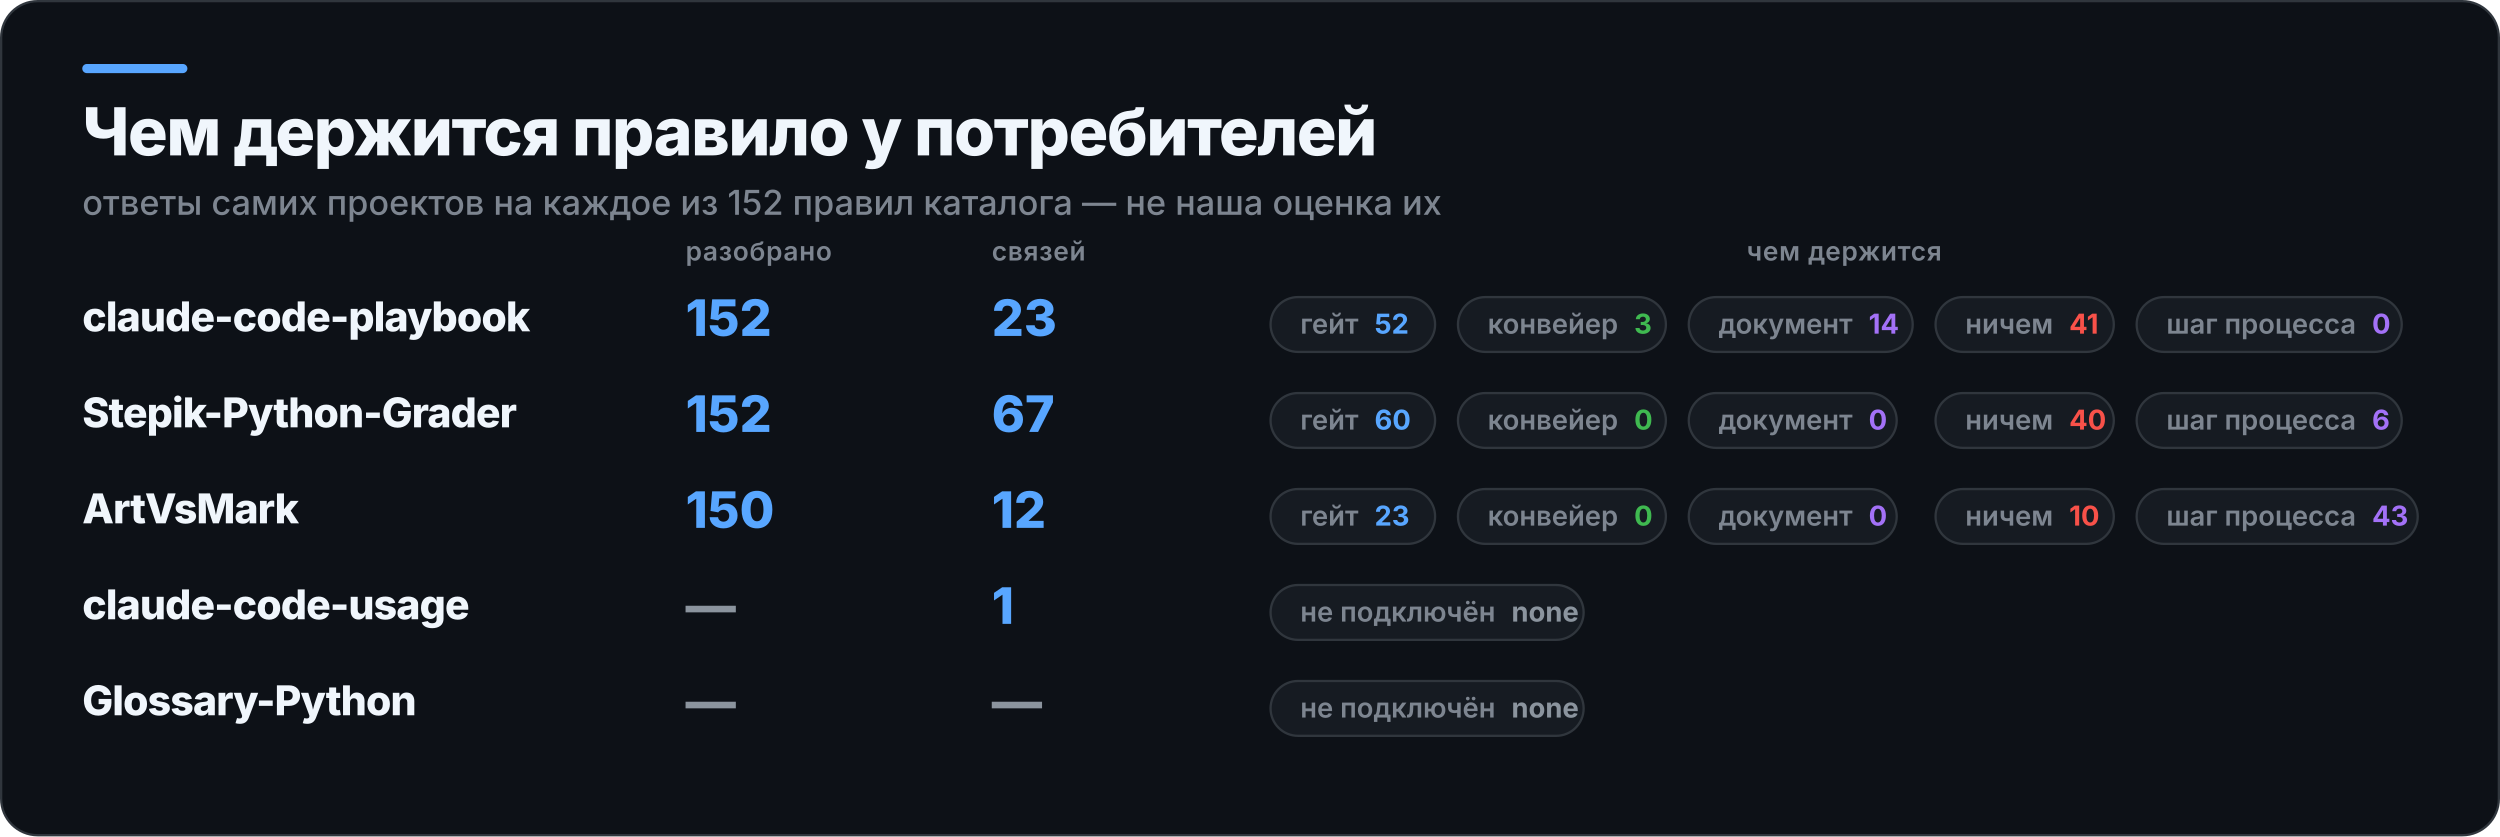
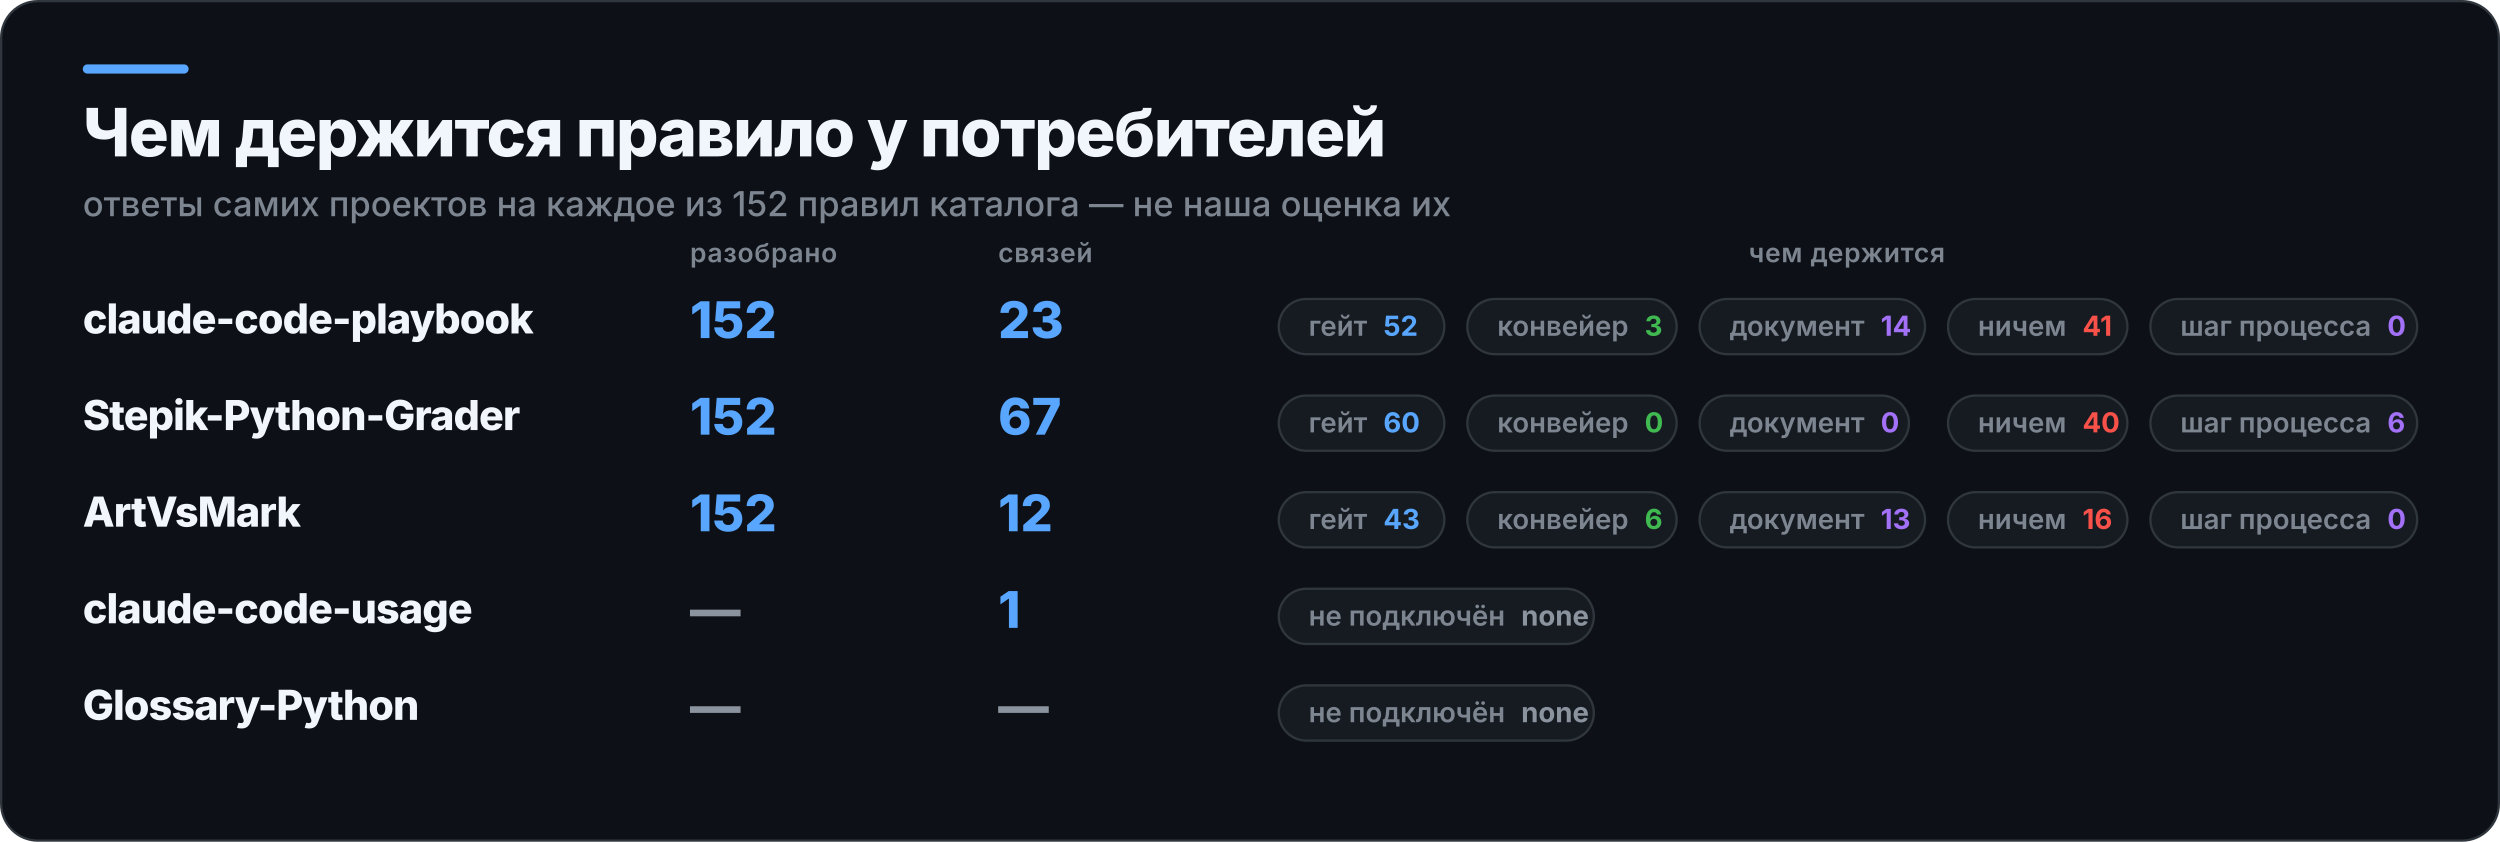
- <svg xmlns="http://www.w3.org/2000/svg" width="1094" height="366" viewBox="0 0 1094 366" role="img" aria-label="Чем держится правило у потребителей">
-   <rect x="0.5" y="0.5" width="1093" height="365" rx="16" fill="#0D1117" stroke="#30363D" />
+ <svg xmlns="http://www.w3.org/2000/svg" width="1087" height="366" viewBox="0 0 1087 366" role="img" aria-label="Чем держится правило у потребителей">
+   <rect x="0.5" y="0.5" width="1086" height="365" rx="16" fill="#0D1117" stroke="#30363D" />
  <rect x="36" y="28" width="46" height="4" rx="2" fill="#58A6FF" />
  <text x="36" y="68" fill="#F0F6FC" font-family="Inter,Segoe UI,Helvetica,Arial,sans-serif" font-size="29" font-weight="800" letter-spacing="-0.6">Чем держится правило у потребителей</text>
  <text x="36" y="94" fill="#7D8590" font-family="Inter,Segoe UI,Helvetica,Arial,sans-serif" font-size="15" font-weight="500">ответы самих проектов на каждое из 152 правил каталога — не наша оценка их</text>
  <text x="300" y="114" fill="#7D8590" font-family="Inter,Segoe UI,Helvetica,Arial,sans-serif" font-size="11.5" font-weight="600" letter-spacing="0.3">разобрано</text>
  <text x="434" y="114" fill="#7D8590" font-family="Inter,Segoe UI,Helvetica,Arial,sans-serif" font-size="11.5" font-weight="600" letter-spacing="0.3">связей</text>
-   <text x="807" y="114" fill="#7D8590" font-family="Inter,Segoe UI,Helvetica,Arial,sans-serif" font-size="11.5" font-weight="600" letter-spacing="0.3" text-anchor="middle">чем держится</text>
+   <text x="803" y="114" fill="#7D8590" font-family="Inter,Segoe UI,Helvetica,Arial,sans-serif" font-size="11.5" font-weight="600" letter-spacing="0.3" text-anchor="middle">чем держится</text>
  <text x="36" y="145" fill="#F0F6FC" font-family="Inter,Segoe UI,Helvetica,Arial,sans-serif" font-size="18" font-weight="800" letter-spacing="-0.4">claude-code-playbook</text>
  <text x="300" y="147" fill="#58A6FF" font-family="Inter,Segoe UI,Helvetica,Arial,sans-serif" font-size="22" font-weight="800">152</text>
  <text x="434" y="147" fill="#58A6FF" font-family="Inter,Segoe UI,Helvetica,Arial,sans-serif" font-size="22" font-weight="800">23</text>
  <rect x="556" y="130" width="72" height="24" rx="12" fill="#161B22" stroke="#30363D" />
  <text x="569" y="146" fill="#7D8590" font-family="Inter,Segoe UI,Helvetica,Arial,sans-serif" font-size="12" font-weight="600">гейт<tspan fill="#58A6FF" font-weight="700" dx="7">52</tspan>
  </text>
  <rect x="638" y="130" width="91" height="24" rx="12" fill="#161B22" stroke="#30363D" />
  <text x="651" y="146" fill="#7D8590" font-family="Inter,Segoe UI,Helvetica,Arial,sans-serif" font-size="12" font-weight="600">конвейер<tspan fill="#3FB950" font-weight="700" dx="7">3</tspan>
  </text>
  <rect x="739" y="130" width="98" height="24" rx="12" fill="#161B22" stroke="#30363D" />
  <text x="752" y="146" fill="#7D8590" font-family="Inter,Segoe UI,Helvetica,Arial,sans-serif" font-size="12" font-weight="600">документ<tspan fill="#A371F7" font-weight="700" dx="7">14</tspan>
  </text>
  <rect x="847" y="130" width="78" height="24" rx="12" fill="#161B22" stroke="#30363D" />
  <text x="860" y="146" fill="#7D8590" font-family="Inter,Segoe UI,Helvetica,Arial,sans-serif" font-size="12" font-weight="600">ничем<tspan fill="#F85149" font-weight="700" dx="7">41</tspan>
  </text>
  <rect x="935" y="130" width="116" height="24" rx="12" fill="#161B22" stroke="#30363D" />
  <text x="948" y="146" fill="#7D8590" font-family="Inter,Segoe UI,Helvetica,Arial,sans-serif" font-size="12" font-weight="600">шаг процесса<tspan fill="#A371F7" font-weight="700" dx="7">0</tspan>
  </text>
  <text x="36" y="187" fill="#F0F6FC" font-family="Inter,Segoe UI,Helvetica,Arial,sans-serif" font-size="18" font-weight="800" letter-spacing="-0.4">Stepik-Python-Grader</text>
  <text x="300" y="189" fill="#58A6FF" font-family="Inter,Segoe UI,Helvetica,Arial,sans-serif" font-size="22" font-weight="800">152</text>
  <text x="434" y="189" fill="#58A6FF" font-family="Inter,Segoe UI,Helvetica,Arial,sans-serif" font-size="22" font-weight="800">67</text>
  <rect x="556" y="172" width="72" height="24" rx="12" fill="#161B22" stroke="#30363D" />
  <text x="569" y="188" fill="#7D8590" font-family="Inter,Segoe UI,Helvetica,Arial,sans-serif" font-size="12" font-weight="600">гейт<tspan fill="#58A6FF" font-weight="700" dx="7">60</tspan>
  </text>
  <rect x="638" y="172" width="91" height="24" rx="12" fill="#161B22" stroke="#30363D" />
  <text x="651" y="188" fill="#7D8590" font-family="Inter,Segoe UI,Helvetica,Arial,sans-serif" font-size="12" font-weight="600">конвейер<tspan fill="#3FB950" font-weight="700" dx="7">0</tspan>
  </text>
  <rect x="739" y="172" width="91" height="24" rx="12" fill="#161B22" stroke="#30363D" />
  <text x="752" y="188" fill="#7D8590" font-family="Inter,Segoe UI,Helvetica,Arial,sans-serif" font-size="12" font-weight="600">документ<tspan fill="#A371F7" font-weight="700" dx="7">0</tspan>
  </text>
  <rect x="847" y="172" width="78" height="24" rx="12" fill="#161B22" stroke="#30363D" />
  <text x="860" y="188" fill="#7D8590" font-family="Inter,Segoe UI,Helvetica,Arial,sans-serif" font-size="12" font-weight="600">ничем<tspan fill="#F85149" font-weight="700" dx="7">40</tspan>
  </text>
  <rect x="935" y="172" width="116" height="24" rx="12" fill="#161B22" stroke="#30363D" />
  <text x="948" y="188" fill="#7D8590" font-family="Inter,Segoe UI,Helvetica,Arial,sans-serif" font-size="12" font-weight="600">шаг процесса<tspan fill="#A371F7" font-weight="700" dx="7">6</tspan>
  </text>
  <text x="36" y="229" fill="#F0F6FC" font-family="Inter,Segoe UI,Helvetica,Arial,sans-serif" font-size="18" font-weight="800" letter-spacing="-0.4">ArtVsMark</text>
-   <text x="300" y="231" fill="#58A6FF" font-family="Inter,Segoe UI,Helvetica,Arial,sans-serif" font-size="22" font-weight="800">150</text>
+   <text x="300" y="231" fill="#58A6FF" font-family="Inter,Segoe UI,Helvetica,Arial,sans-serif" font-size="22" font-weight="800">152</text>
  <text x="434" y="231" fill="#58A6FF" font-family="Inter,Segoe UI,Helvetica,Arial,sans-serif" font-size="22" font-weight="800">12</text>
  <rect x="556" y="214" width="72" height="24" rx="12" fill="#161B22" stroke="#30363D" />
-   <text x="569" y="230" fill="#7D8590" font-family="Inter,Segoe UI,Helvetica,Arial,sans-serif" font-size="12" font-weight="600">гейт<tspan fill="#58A6FF" font-weight="700" dx="7">23</tspan>
+   <text x="569" y="230" fill="#7D8590" font-family="Inter,Segoe UI,Helvetica,Arial,sans-serif" font-size="12" font-weight="600">гейт<tspan fill="#58A6FF" font-weight="700" dx="7">43</tspan>
  </text>
  <rect x="638" y="214" width="91" height="24" rx="12" fill="#161B22" stroke="#30363D" />
-   <text x="651" y="230" fill="#7D8590" font-family="Inter,Segoe UI,Helvetica,Arial,sans-serif" font-size="12" font-weight="600">конвейер<tspan fill="#3FB950" font-weight="700" dx="7">0</tspan>
+   <text x="651" y="230" fill="#7D8590" font-family="Inter,Segoe UI,Helvetica,Arial,sans-serif" font-size="12" font-weight="600">конвейер<tspan fill="#3FB950" font-weight="700" dx="7">6</tspan>
  </text>
-   <rect x="739" y="214" width="91" height="24" rx="12" fill="#161B22" stroke="#30363D" />
-   <text x="752" y="230" fill="#7D8590" font-family="Inter,Segoe UI,Helvetica,Arial,sans-serif" font-size="12" font-weight="600">документ<tspan fill="#A371F7" font-weight="700" dx="7">0</tspan>
+   <rect x="739" y="214" width="98" height="24" rx="12" fill="#161B22" stroke="#30363D" />
+   <text x="752" y="230" fill="#7D8590" font-family="Inter,Segoe UI,Helvetica,Arial,sans-serif" font-size="12" font-weight="600">документ<tspan fill="#A371F7" font-weight="700" dx="7">13</tspan>
  </text>
  <rect x="847" y="214" width="78" height="24" rx="12" fill="#161B22" stroke="#30363D" />
-   <text x="860" y="230" fill="#7D8590" font-family="Inter,Segoe UI,Helvetica,Arial,sans-serif" font-size="12" font-weight="600">ничем<tspan fill="#F85149" font-weight="700" dx="7">10</tspan>
+   <text x="860" y="230" fill="#7D8590" font-family="Inter,Segoe UI,Helvetica,Arial,sans-serif" font-size="12" font-weight="600">ничем<tspan fill="#F85149" font-weight="700" dx="7">16</tspan>
  </text>
-   <rect x="935" y="214" width="123" height="24" rx="12" fill="#161B22" stroke="#30363D" />
-   <text x="948" y="230" fill="#7D8590" font-family="Inter,Segoe UI,Helvetica,Arial,sans-serif" font-size="12" font-weight="600">шаг процесса<tspan fill="#A371F7" font-weight="700" dx="7">43</tspan>
+   <rect x="935" y="214" width="116" height="24" rx="12" fill="#161B22" stroke="#30363D" />
+   <text x="948" y="230" fill="#7D8590" font-family="Inter,Segoe UI,Helvetica,Arial,sans-serif" font-size="12" font-weight="600">шаг процесса<tspan fill="#A371F7" font-weight="700" dx="7">0</tspan>
  </text>
  <text x="36" y="271" fill="#F0F6FC" font-family="Inter,Segoe UI,Helvetica,Arial,sans-serif" font-size="18" font-weight="800" letter-spacing="-0.4">claude-code-usage</text>
  <text x="300" y="273" fill="#8B949E" font-family="Inter,Segoe UI,Helvetica,Arial,sans-serif" font-size="22" font-weight="800">—</text>
  <text x="434" y="273" fill="#58A6FF" font-family="Inter,Segoe UI,Helvetica,Arial,sans-serif" font-size="22" font-weight="800">1</text>
  <rect x="556" y="256" width="137" height="24" rx="12" fill="#161B22" stroke="#30363D" />
  <text x="569" y="272" fill="#7D8590" font-family="Inter,Segoe UI,Helvetica,Arial,sans-serif" font-size="12" font-weight="600">не подключён<tspan fill="#8B949E" font-weight="700" dx="7">none</tspan>
  </text>
  <text x="36" y="313" fill="#F0F6FC" font-family="Inter,Segoe UI,Helvetica,Arial,sans-serif" font-size="18" font-weight="800" letter-spacing="-0.4">Glossary-Python</text>
  <text x="300" y="315" fill="#8B949E" font-family="Inter,Segoe UI,Helvetica,Arial,sans-serif" font-size="22" font-weight="800">—</text>
  <text x="434" y="315" fill="#8B949E" font-family="Inter,Segoe UI,Helvetica,Arial,sans-serif" font-size="22" font-weight="800">—</text>
  <rect x="556" y="298" width="137" height="24" rx="12" fill="#161B22" stroke="#30363D" />
  <text x="569" y="314" fill="#7D8590" font-family="Inter,Segoe UI,Helvetica,Arial,sans-serif" font-size="12" font-weight="600">не подключён<tspan fill="#8B949E" font-weight="700" dx="7">none</tspan>
  </text>
</svg>
